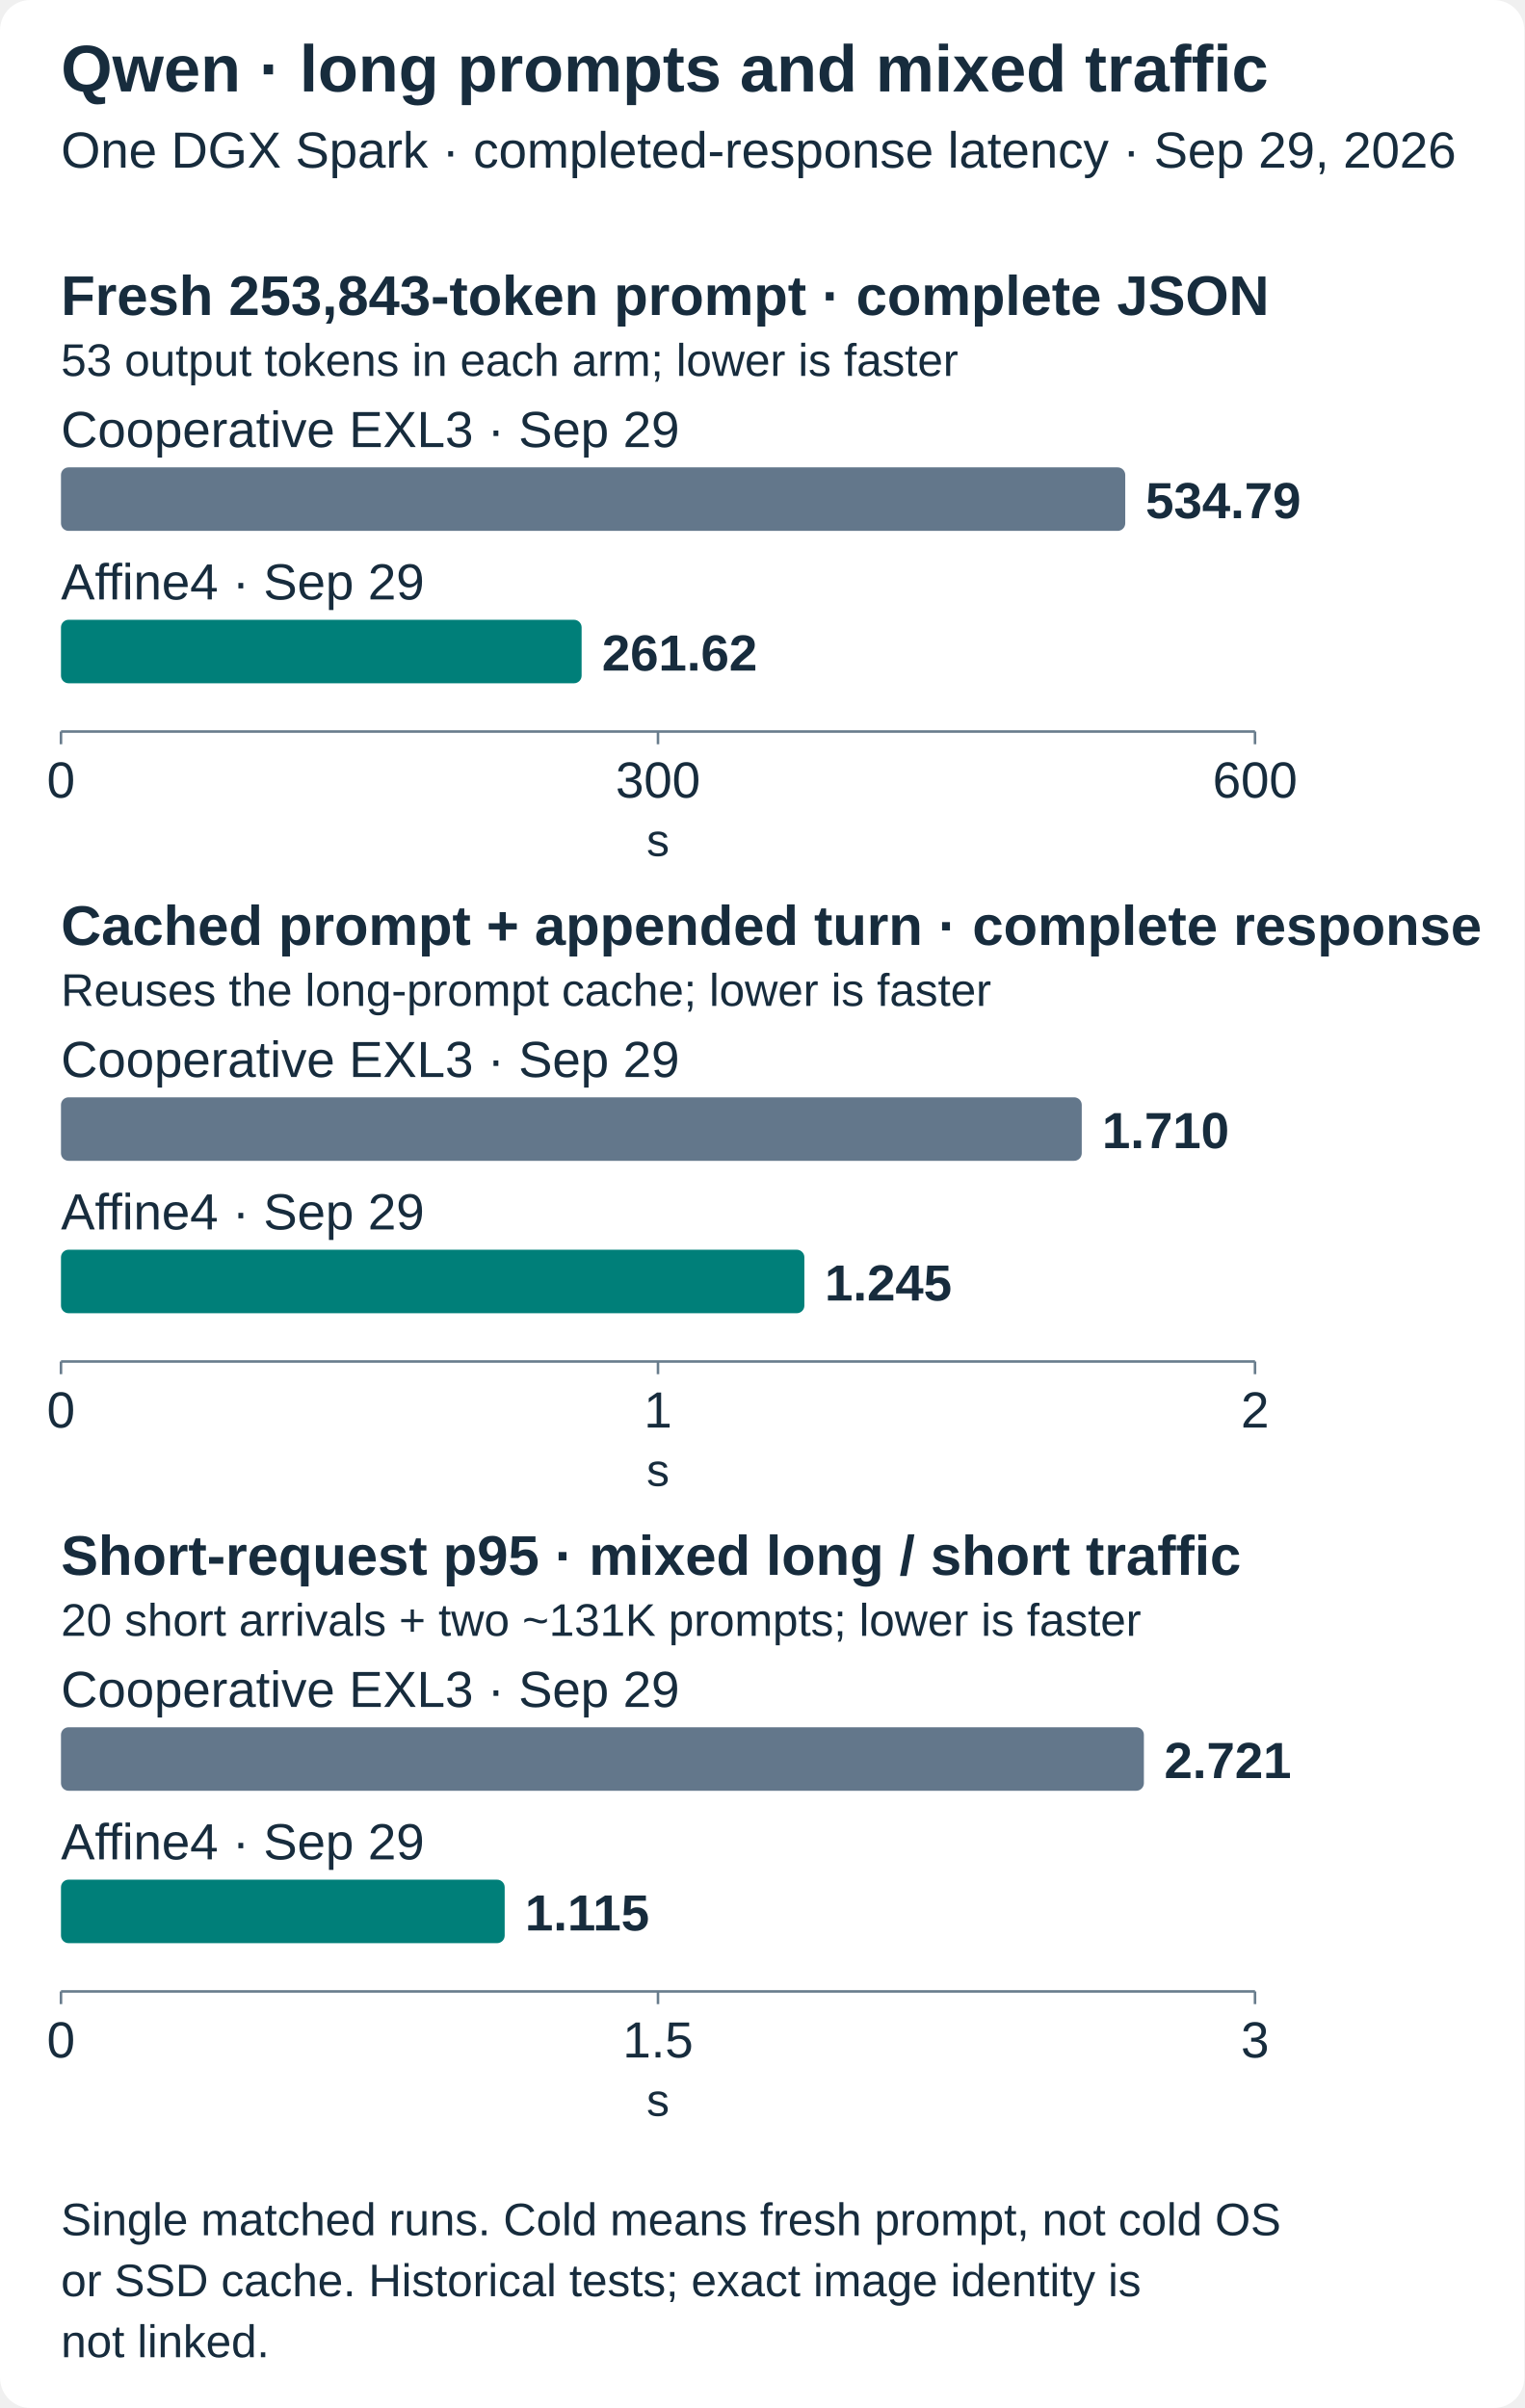
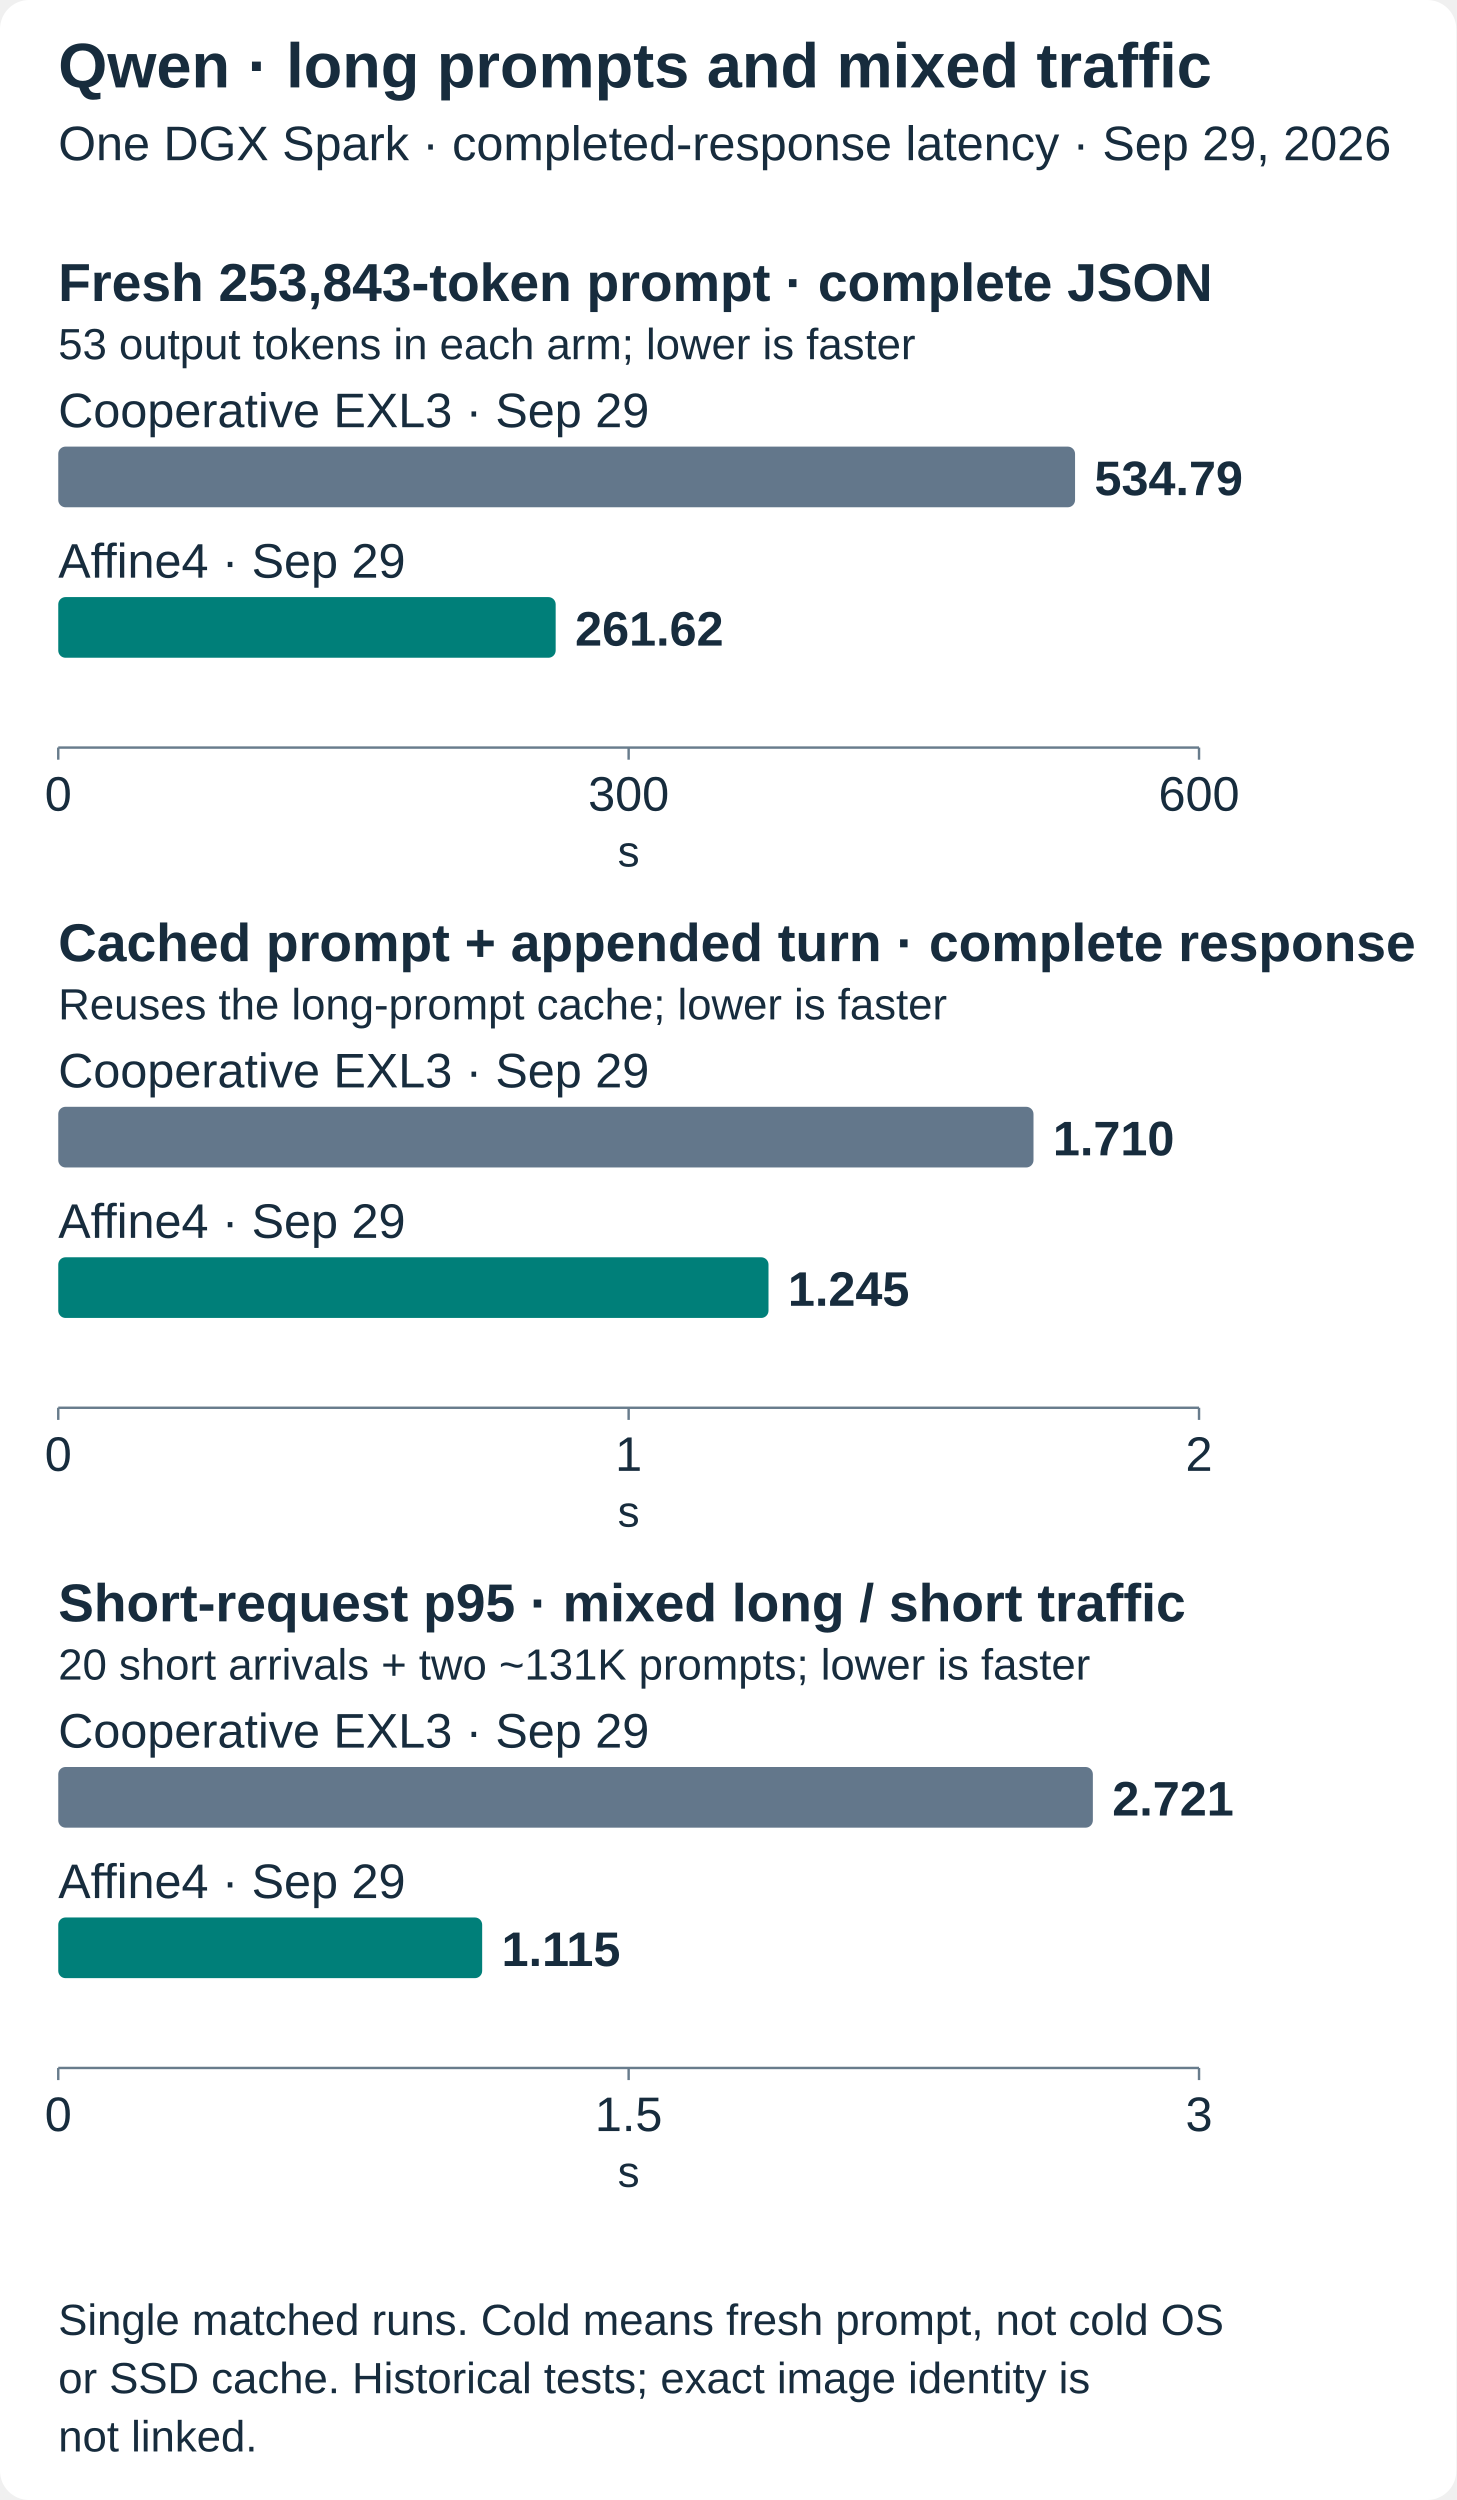
- <svg xmlns="http://www.w3.org/2000/svg" width="600" height="948" viewBox="0 0 600 948" role="img" aria-labelledby="title desc">
+ <svg xmlns="http://www.w3.org/2000/svg" width="600" height="1030" viewBox="0 0 600 1030" role="img" aria-labelledby="title desc">
  <rect width="100%" height="100%" rx="12" fill="#ffffff" />
  <g font-family="Arial, Helvetica, sans-serif" fill="#172c3d">
    <text x="24" y="36" font-size="26" font-weight="bold">Qwen · long prompts and mixed traffic</text>
    <text x="24" y="66" font-size="20">One DGX Spark · completed-response latency · Sep 29, 2026</text>
    <text x="24" y="124" font-size="22" font-weight="bold">Fresh 253,843-token prompt · complete JSON</text>
    <text x="24" y="148" font-size="18">53 output tokens in each arm; lower is faster</text>
    <text x="24" y="176" font-size="20">Cooperative EXL3 · Sep 29</text>
    <rect x="24" y="184" width="418.922" height="25" rx="3" fill="#63778b" />
    <text x="450.922" y="204" font-size="20" font-weight="bold">534.79</text>
-     <text x="24" y="236" font-size="20">Affine4 · Sep 29</text>
-     <rect x="24" y="244" width="204.937" height="25" rx="3" fill="#007f79" />
-     <text x="236.937" y="264" font-size="20" font-weight="bold">261.62</text>
-     <path d="M 24 288 H 494" stroke="#687c8c" />
-     <path d="M 24 288 v 5" stroke="#687c8c" />
-     <text x="24" y="314" font-size="20" text-anchor="middle">0</text>
-     <path d="M 259.0 288 v 5" stroke="#687c8c" />
-     <text x="259.0" y="314" font-size="20" text-anchor="middle">300</text>
-     <path d="M 494 288 v 5" stroke="#687c8c" />
-     <text x="494" y="314" font-size="20" text-anchor="middle">600</text>
-     <text x="259.0" y="337" font-size="18" text-anchor="middle">s</text>
-     <text x="24" y="372" font-size="22" font-weight="bold">Cached prompt + appended turn · complete response</text>
-     <text x="24" y="396" font-size="18">Reuses the long-prompt cache; lower is faster</text>
-     <text x="24" y="424" font-size="20">Cooperative EXL3 · Sep 29</text>
-     <rect x="24" y="432" width="401.801" height="25" rx="3" fill="#63778b" />
-     <text x="433.801" y="452" font-size="20" font-weight="bold">1.710</text>
-     <text x="24" y="484" font-size="20">Affine4 · Sep 29</text>
-     <rect x="24" y="492" width="292.621" height="25" rx="3" fill="#007f79" />
-     <text x="324.621" y="512" font-size="20" font-weight="bold">1.245</text>
-     <path d="M 24 536 H 494" stroke="#687c8c" />
-     <path d="M 24 536 v 5" stroke="#687c8c" />
-     <text x="24" y="562" font-size="20" text-anchor="middle">0</text>
-     <path d="M 259.0 536 v 5" stroke="#687c8c" />
-     <text x="259.0" y="562" font-size="20" text-anchor="middle">1</text>
-     <path d="M 494 536 v 5" stroke="#687c8c" />
-     <text x="494" y="562" font-size="20" text-anchor="middle">2</text>
-     <text x="259.0" y="585" font-size="18" text-anchor="middle">s</text>
-     <text x="24" y="620" font-size="22" font-weight="bold">Short-request p95 · mixed long / short traffic</text>
-     <text x="24" y="644" font-size="18">20 short arrivals + two ~131K prompts; lower is faster</text>
-     <text x="24" y="672" font-size="20">Cooperative EXL3 · Sep 29</text>
-     <rect x="24" y="680" width="426.260" height="25" rx="3" fill="#63778b" />
-     <text x="458.26" y="700" font-size="20" font-weight="bold">2.721</text>
-     <text x="24" y="732" font-size="20">Affine4 · Sep 29</text>
-     <rect x="24" y="740" width="174.653" height="25" rx="3" fill="#007f79" />
-     <text x="206.653" y="760" font-size="20" font-weight="bold">1.115</text>
-     <path d="M 24 784 H 494" stroke="#687c8c" />
-     <path d="M 24 784 v 5" stroke="#687c8c" />
-     <text x="24" y="810" font-size="20" text-anchor="middle">0</text>
-     <path d="M 259.0 784 v 5" stroke="#687c8c" />
-     <text x="259.0" y="810" font-size="20" text-anchor="middle">1.5</text>
-     <path d="M 494 784 v 5" stroke="#687c8c" />
-     <text x="494" y="810" font-size="20" text-anchor="middle">3</text>
-     <text x="259.0" y="833" font-size="18" text-anchor="middle">s</text>
-     <text x="24" y="880" font-size="18">Single matched runs. Cold means fresh prompt, not cold OS</text>
-     <text x="24" y="904" font-size="18">or SSD cache. Historical tests; exact image identity is</text>
-     <text x="24" y="928" font-size="18">not linked.</text>
+     <text x="24" y="238" font-size="20">Affine4 · Sep 29</text>
+     <rect x="24" y="246" width="204.937" height="25" rx="3" fill="#007f79" />
+     <text x="236.937" y="266" font-size="20" font-weight="bold">261.62</text>
+     <path d="M 24 308 H 494" stroke="#687c8c" />
+     <path d="M 24 308 v 5" stroke="#687c8c" />
+     <text x="24" y="334" font-size="20" text-anchor="middle">0</text>
+     <path d="M 259.0 308 v 5" stroke="#687c8c" />
+     <text x="259.0" y="334" font-size="20" text-anchor="middle">300</text>
+     <path d="M 494 308 v 5" stroke="#687c8c" />
+     <text x="494" y="334" font-size="20" text-anchor="middle">600</text>
+     <text x="259.0" y="357" font-size="18" text-anchor="middle">s</text>
+     <text x="24" y="396" font-size="22" font-weight="bold">Cached prompt + appended turn · complete response</text>
+     <text x="24" y="420" font-size="18">Reuses the long-prompt cache; lower is faster</text>
+     <text x="24" y="448" font-size="20">Cooperative EXL3 · Sep 29</text>
+     <rect x="24" y="456" width="401.801" height="25" rx="3" fill="#63778b" />
+     <text x="433.801" y="476" font-size="20" font-weight="bold">1.710</text>
+     <text x="24" y="510" font-size="20">Affine4 · Sep 29</text>
+     <rect x="24" y="518" width="292.621" height="25" rx="3" fill="#007f79" />
+     <text x="324.621" y="538" font-size="20" font-weight="bold">1.245</text>
+     <path d="M 24 580 H 494" stroke="#687c8c" />
+     <path d="M 24 580 v 5" stroke="#687c8c" />
+     <text x="24" y="606" font-size="20" text-anchor="middle">0</text>
+     <path d="M 259.0 580 v 5" stroke="#687c8c" />
+     <text x="259.0" y="606" font-size="20" text-anchor="middle">1</text>
+     <path d="M 494 580 v 5" stroke="#687c8c" />
+     <text x="494" y="606" font-size="20" text-anchor="middle">2</text>
+     <text x="259.0" y="629" font-size="18" text-anchor="middle">s</text>
+     <text x="24" y="668" font-size="22" font-weight="bold">Short-request p95 · mixed long / short traffic</text>
+     <text x="24" y="692" font-size="18">20 short arrivals + two ~131K prompts; lower is faster</text>
+     <text x="24" y="720" font-size="20">Cooperative EXL3 · Sep 29</text>
+     <rect x="24" y="728" width="426.260" height="25" rx="3" fill="#63778b" />
+     <text x="458.26" y="748" font-size="20" font-weight="bold">2.721</text>
+     <text x="24" y="782" font-size="20">Affine4 · Sep 29</text>
+     <rect x="24" y="790" width="174.653" height="25" rx="3" fill="#007f79" />
+     <text x="206.653" y="810" font-size="20" font-weight="bold">1.115</text>
+     <path d="M 24 852 H 494" stroke="#687c8c" />
+     <path d="M 24 852 v 5" stroke="#687c8c" />
+     <text x="24" y="878" font-size="20" text-anchor="middle">0</text>
+     <path d="M 259.0 852 v 5" stroke="#687c8c" />
+     <text x="259.0" y="878" font-size="20" text-anchor="middle">1.5</text>
+     <path d="M 494 852 v 5" stroke="#687c8c" />
+     <text x="494" y="878" font-size="20" text-anchor="middle">3</text>
+     <text x="259.0" y="901" font-size="18" text-anchor="middle">s</text>
+     <text x="24" y="962" font-size="18">Single matched runs. Cold means fresh prompt, not cold OS</text>
+     <text x="24" y="986" font-size="18">or SSD cache. Historical tests; exact image identity is</text>
+     <text x="24" y="1010" font-size="18">not linked.</text>
  </g>
</svg>
